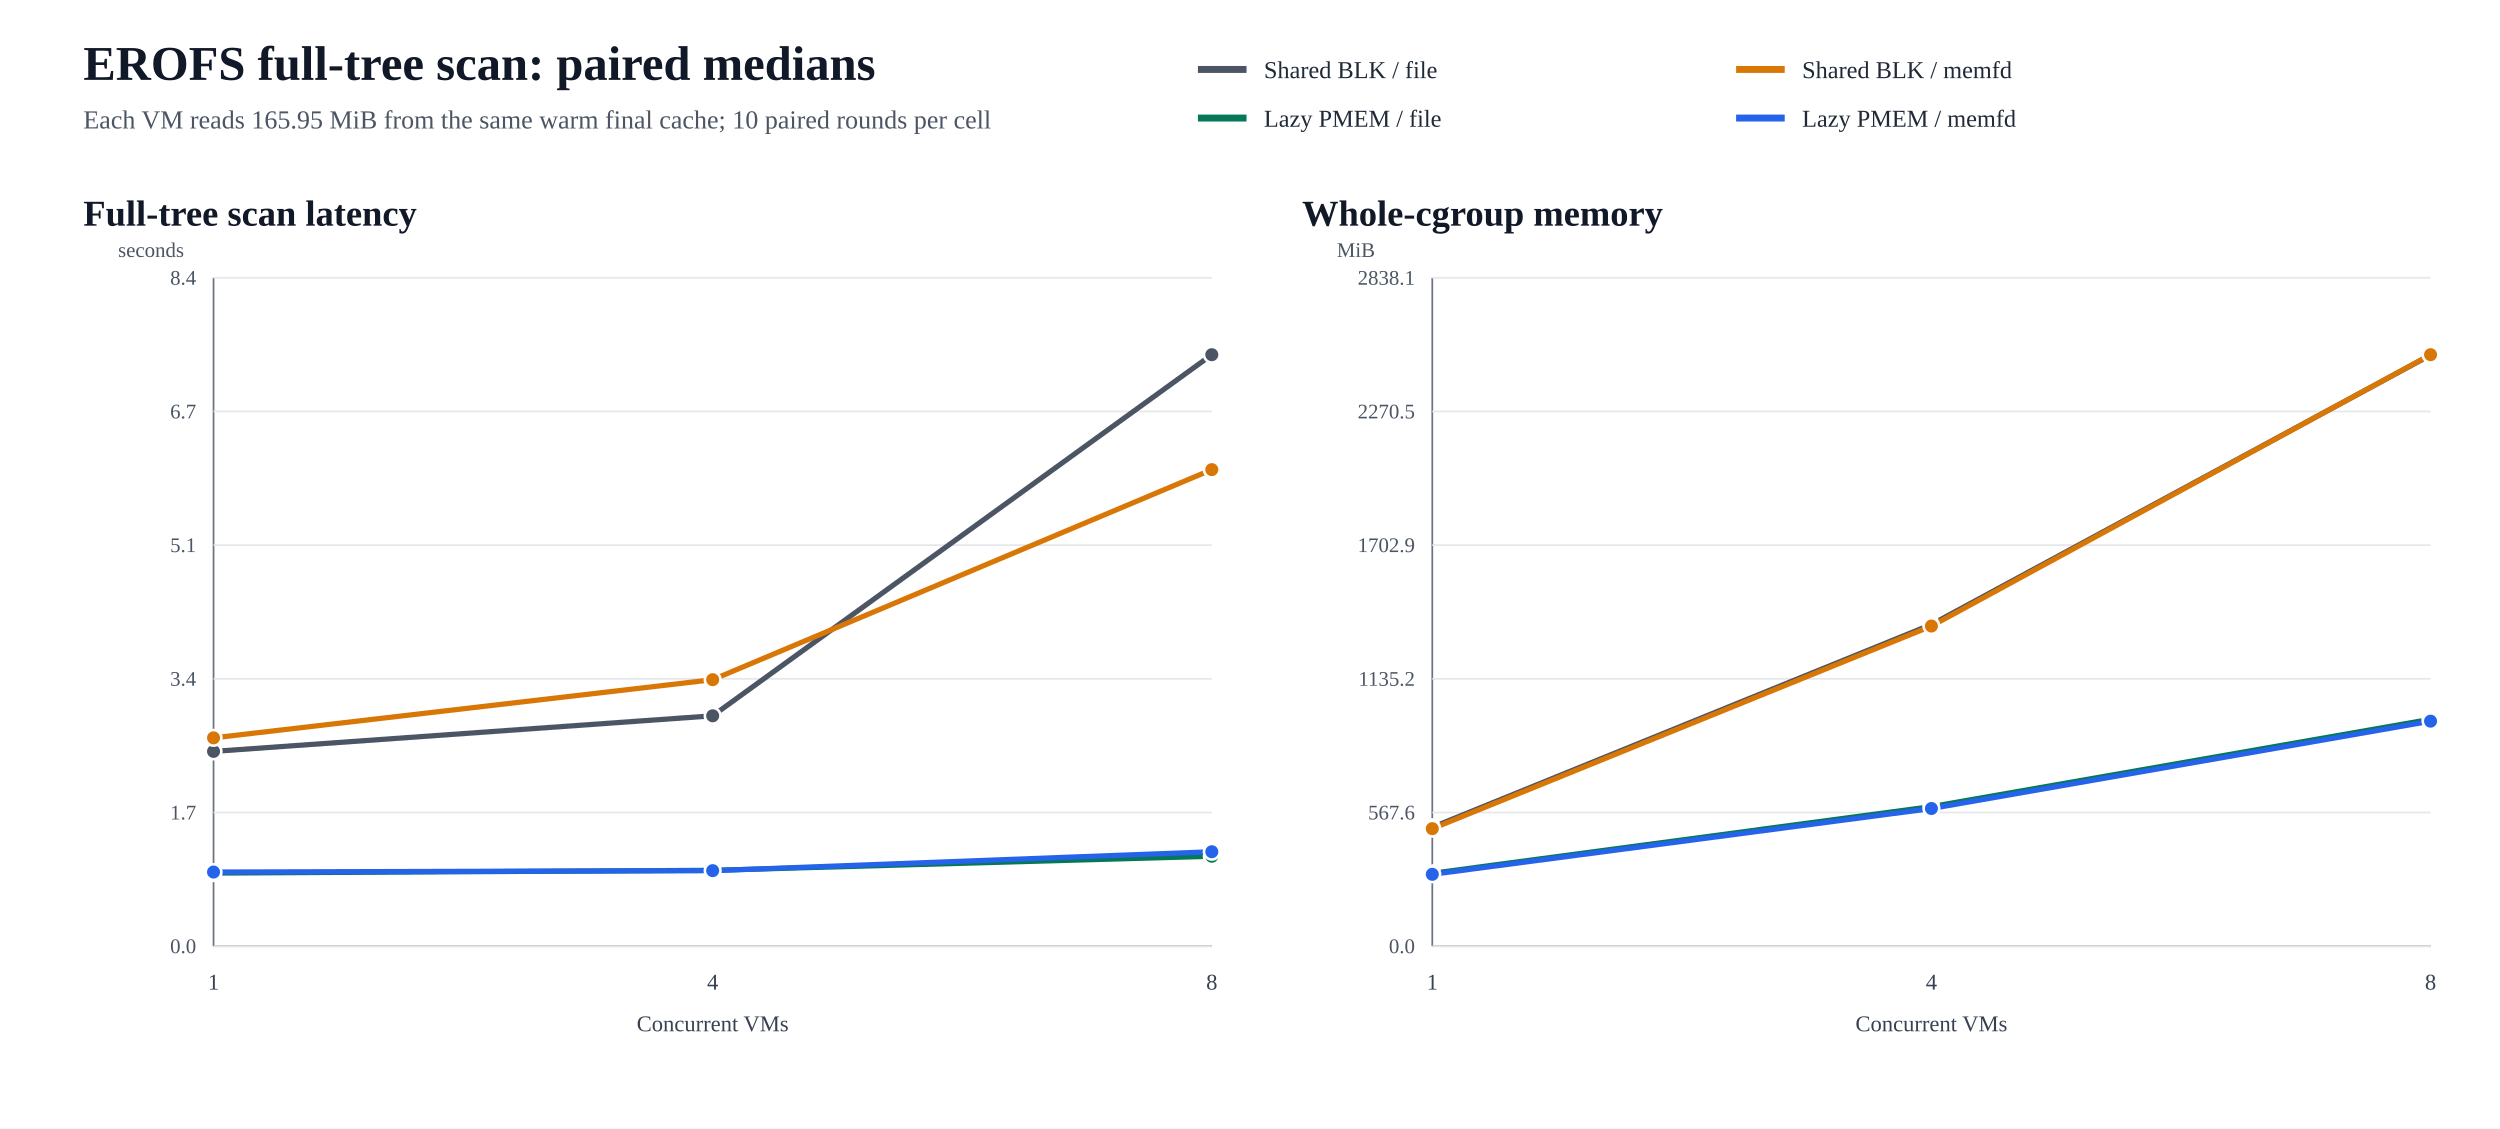
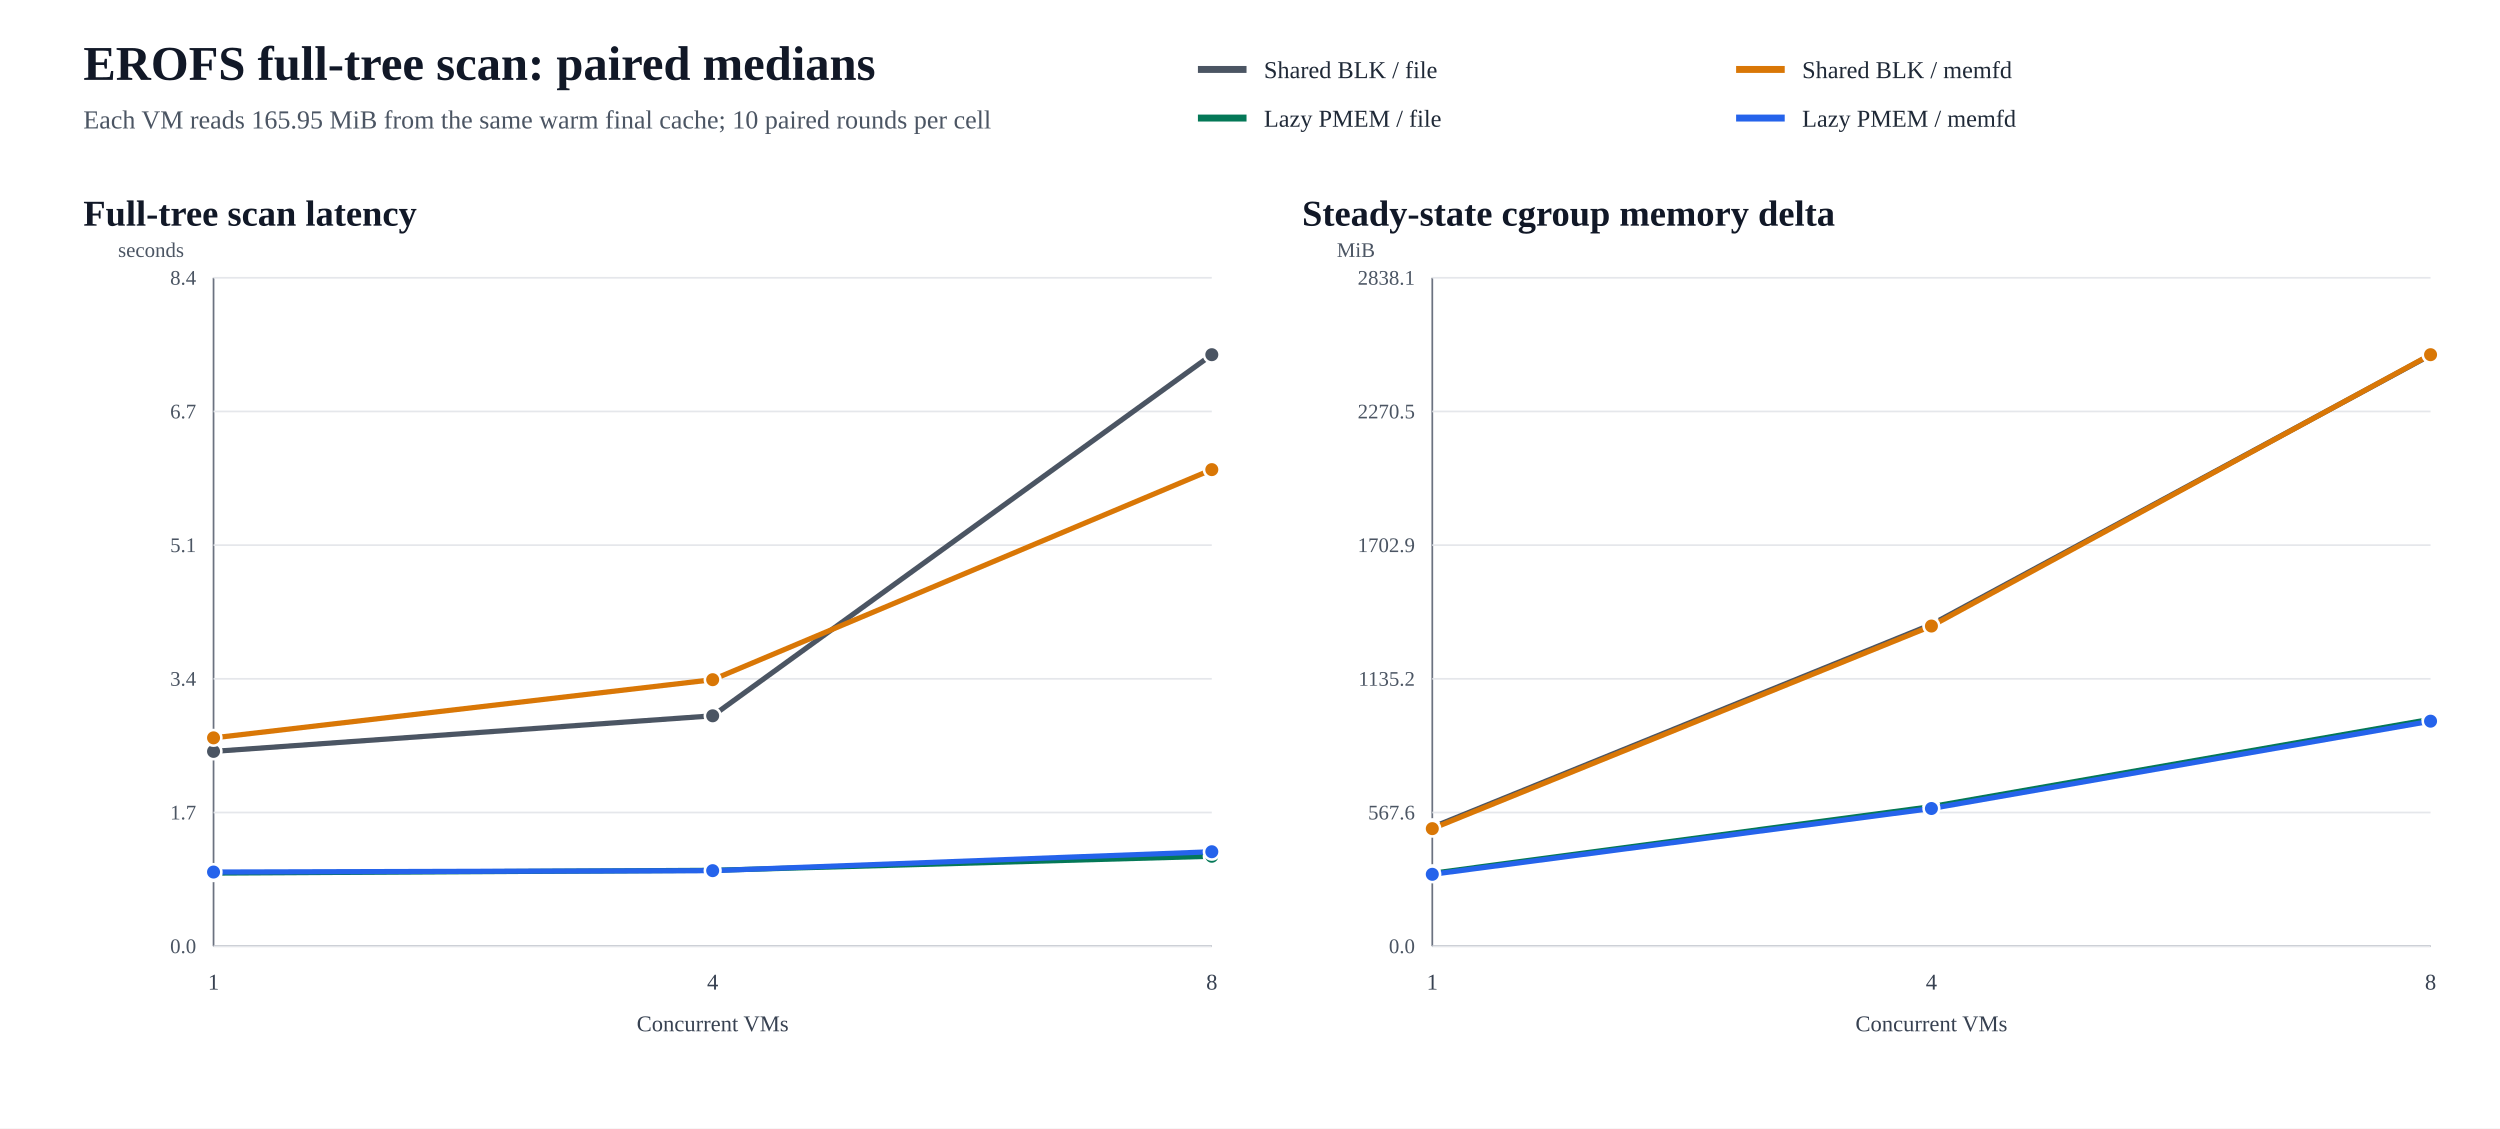
<svg xmlns="http://www.w3.org/2000/svg" width="1440" height="650" viewBox="0 0 1440 650">
  <rect width="100%" height="100%" fill="white" />
  <text x="48" y="46" font-size="28" font-weight="700" fill="#111827">EROFS full-tree scan: paired medians</text>
  <text x="48" y="74" font-size="15" fill="#4b5563">Each VM reads 165.95 MiB from the same warm final cache; 10 paired rounds per cell</text>
  <line x1="690" y1="40" x2="718" y2="40" stroke="#4b5563" stroke-width="4" />
  <text x="728" y="45" font-size="14" fill="#1f2937">Shared BLK / file</text>
  <line x1="1000" y1="40" x2="1028" y2="40" stroke="#d97706" stroke-width="4" />
  <text x="1038" y="45" font-size="14" fill="#1f2937">Shared BLK / memfd</text>
  <line x1="690" y1="68" x2="718" y2="68" stroke="#047857" stroke-width="4" />
  <text x="728" y="73" font-size="14" fill="#1f2937">Lazy PMEM / file</text>
  <line x1="1000" y1="68" x2="1028" y2="68" stroke="#2563eb" stroke-width="4" />
  <text x="1038" y="73" font-size="14" fill="#1f2937">Lazy PMEM / memfd</text>
  <text x="48" y="130" font-size="21" font-weight="600" fill="#111827">Full-tree scan latency</text>
  <line x1="123" y1="160" x2="123" y2="545" stroke="#6b7280" />
  <line x1="123" y1="545" x2="698" y2="545" stroke="#6b7280" />
  <line x1="123" y1="545.0" x2="698" y2="545.0" stroke="#e5e7eb" />
  <text x="113" y="549.0" text-anchor="end" font-size="12" fill="#4b5563">0.0</text>
  <line x1="123" y1="468.0" x2="698" y2="468.0" stroke="#e5e7eb" />
  <text x="113" y="472.0" text-anchor="end" font-size="12" fill="#4b5563">1.7</text>
  <line x1="123" y1="391.0" x2="698" y2="391.0" stroke="#e5e7eb" />
  <text x="113" y="395.0" text-anchor="end" font-size="12" fill="#4b5563">3.4</text>
  <line x1="123" y1="314.0" x2="698" y2="314.0" stroke="#e5e7eb" />
  <text x="113" y="318.0" text-anchor="end" font-size="12" fill="#4b5563">5.1</text>
  <line x1="123" y1="237.0" x2="698" y2="237.0" stroke="#e5e7eb" />
  <text x="113" y="241.0" text-anchor="end" font-size="12" fill="#4b5563">6.7</text>
  <line x1="123" y1="160.0" x2="698" y2="160.0" stroke="#e5e7eb" />
  <text x="113" y="164.0" text-anchor="end" font-size="12" fill="#4b5563">8.4</text>
  <text x="68" y="148" font-size="12" fill="#4b5563">seconds</text>
  <text x="123.0" y="570" text-anchor="middle" font-size="13" fill="#374151">1</text>
  <text x="410.5" y="570" text-anchor="middle" font-size="13" fill="#374151">4</text>
  <text x="698.0" y="570" text-anchor="middle" font-size="13" fill="#374151">8</text>
  <text x="410.5" y="594" text-anchor="middle" font-size="13" fill="#374151">Concurrent VMs</text>
  <polyline fill="none" stroke="#4b5563" stroke-width="3" points="123.0,432.8 410.5,412.3 698.0,204.3" />
  <circle cx="123.0" cy="432.8" r="4.5" fill="#4b5563" stroke="white" stroke-width="1.5" />
  <circle cx="410.5" cy="412.3" r="4.5" fill="#4b5563" stroke="white" stroke-width="1.5" />
  <circle cx="698.0" cy="204.3" r="4.5" fill="#4b5563" stroke="white" stroke-width="1.5" />
  <polyline fill="none" stroke="#d97706" stroke-width="3" points="123.0,425.0 410.5,391.5 698.0,270.5" />
  <circle cx="123.0" cy="425.0" r="4.5" fill="#d97706" stroke="white" stroke-width="1.5" />
  <circle cx="410.5" cy="391.5" r="4.5" fill="#d97706" stroke="white" stroke-width="1.5" />
  <circle cx="698.0" cy="270.5" r="4.5" fill="#d97706" stroke="white" stroke-width="1.5" />
  <polyline fill="none" stroke="#047857" stroke-width="3" points="123.0,502.9 410.5,501.3 698.0,493.2" />
  <circle cx="123.0" cy="502.9" r="4.5" fill="#047857" stroke="white" stroke-width="1.5" />
  <circle cx="410.5" cy="501.3" r="4.5" fill="#047857" stroke="white" stroke-width="1.5" />
  <circle cx="698.0" cy="493.2" r="4.5" fill="#047857" stroke="white" stroke-width="1.5" />
  <polyline fill="none" stroke="#2563eb" stroke-width="3" points="123.0,502.3 410.5,501.5 698.0,490.6" />
  <circle cx="123.0" cy="502.3" r="4.5" fill="#2563eb" stroke="white" stroke-width="1.5" />
  <circle cx="410.5" cy="501.5" r="4.5" fill="#2563eb" stroke="white" stroke-width="1.5" />
  <circle cx="698.0" cy="490.6" r="4.5" fill="#2563eb" stroke="white" stroke-width="1.5" />
-   <text x="750" y="130" font-size="21" font-weight="600" fill="#111827">Whole-cgroup memory</text>
+   <text x="750" y="130" font-size="21" font-weight="600" fill="#111827">Steady-state cgroup memory delta</text>
  <line x1="825" y1="160" x2="825" y2="545" stroke="#6b7280" />
  <line x1="825" y1="545" x2="1400" y2="545" stroke="#6b7280" />
  <line x1="825" y1="545.0" x2="1400" y2="545.0" stroke="#e5e7eb" />
  <text x="815" y="549.0" text-anchor="end" font-size="12" fill="#4b5563">0.0</text>
  <line x1="825" y1="468.0" x2="1400" y2="468.0" stroke="#e5e7eb" />
  <text x="815" y="472.0" text-anchor="end" font-size="12" fill="#4b5563">567.6</text>
  <line x1="825" y1="391.0" x2="1400" y2="391.0" stroke="#e5e7eb" />
  <text x="815" y="395.0" text-anchor="end" font-size="12" fill="#4b5563">1135.2</text>
  <line x1="825" y1="314.0" x2="1400" y2="314.0" stroke="#e5e7eb" />
  <text x="815" y="318.0" text-anchor="end" font-size="12" fill="#4b5563">1702.9</text>
  <line x1="825" y1="237.0" x2="1400" y2="237.0" stroke="#e5e7eb" />
  <text x="815" y="241.0" text-anchor="end" font-size="12" fill="#4b5563">2270.5</text>
  <line x1="825" y1="160.0" x2="1400" y2="160.0" stroke="#e5e7eb" />
  <text x="815" y="164.0" text-anchor="end" font-size="12" fill="#4b5563">2838.1</text>
  <text x="770" y="148" font-size="12" fill="#4b5563">MiB</text>
  <text x="825.0" y="570" text-anchor="middle" font-size="13" fill="#374151">1</text>
  <text x="1112.5" y="570" text-anchor="middle" font-size="13" fill="#374151">4</text>
  <text x="1400.0" y="570" text-anchor="middle" font-size="13" fill="#374151">8</text>
  <text x="1112.5" y="594" text-anchor="middle" font-size="13" fill="#374151">Concurrent VMs</text>
  <polyline fill="none" stroke="#4b5563" stroke-width="3" points="825.0,476.5 1112.5,359.7 1400.0,204.5" />
  <circle cx="825.0" cy="476.5" r="4.5" fill="#4b5563" stroke="white" stroke-width="1.5" />
  <circle cx="1112.5" cy="359.7" r="4.5" fill="#4b5563" stroke="white" stroke-width="1.5" />
  <circle cx="1400.0" cy="204.5" r="4.5" fill="#4b5563" stroke="white" stroke-width="1.5" />
  <polyline fill="none" stroke="#d97706" stroke-width="3" points="825.0,477.3 1112.5,360.6 1400.0,204.3" />
  <circle cx="825.0" cy="477.3" r="4.5" fill="#d97706" stroke="white" stroke-width="1.5" />
  <circle cx="1112.5" cy="360.6" r="4.5" fill="#d97706" stroke="white" stroke-width="1.5" />
  <circle cx="1400.0" cy="204.3" r="4.5" fill="#d97706" stroke="white" stroke-width="1.5" />
  <polyline fill="none" stroke="#047857" stroke-width="3" points="825.0,503.0 1112.5,464.6 1400.0,414.3" />
  <circle cx="825.0" cy="503.0" r="4.5" fill="#047857" stroke="white" stroke-width="1.5" />
  <circle cx="1112.5" cy="464.6" r="4.5" fill="#047857" stroke="white" stroke-width="1.5" />
  <circle cx="1400.0" cy="414.3" r="4.5" fill="#047857" stroke="white" stroke-width="1.5" />
  <polyline fill="none" stroke="#2563eb" stroke-width="3" points="825.0,503.6 1112.5,465.7 1400.0,415.4" />
  <circle cx="825.0" cy="503.6" r="4.5" fill="#2563eb" stroke="white" stroke-width="1.5" />
  <circle cx="1112.5" cy="465.7" r="4.5" fill="#2563eb" stroke="white" stroke-width="1.5" />
  <circle cx="1400.0" cy="415.4" r="4.5" fill="#2563eb" stroke="white" stroke-width="1.5" />
</svg>
